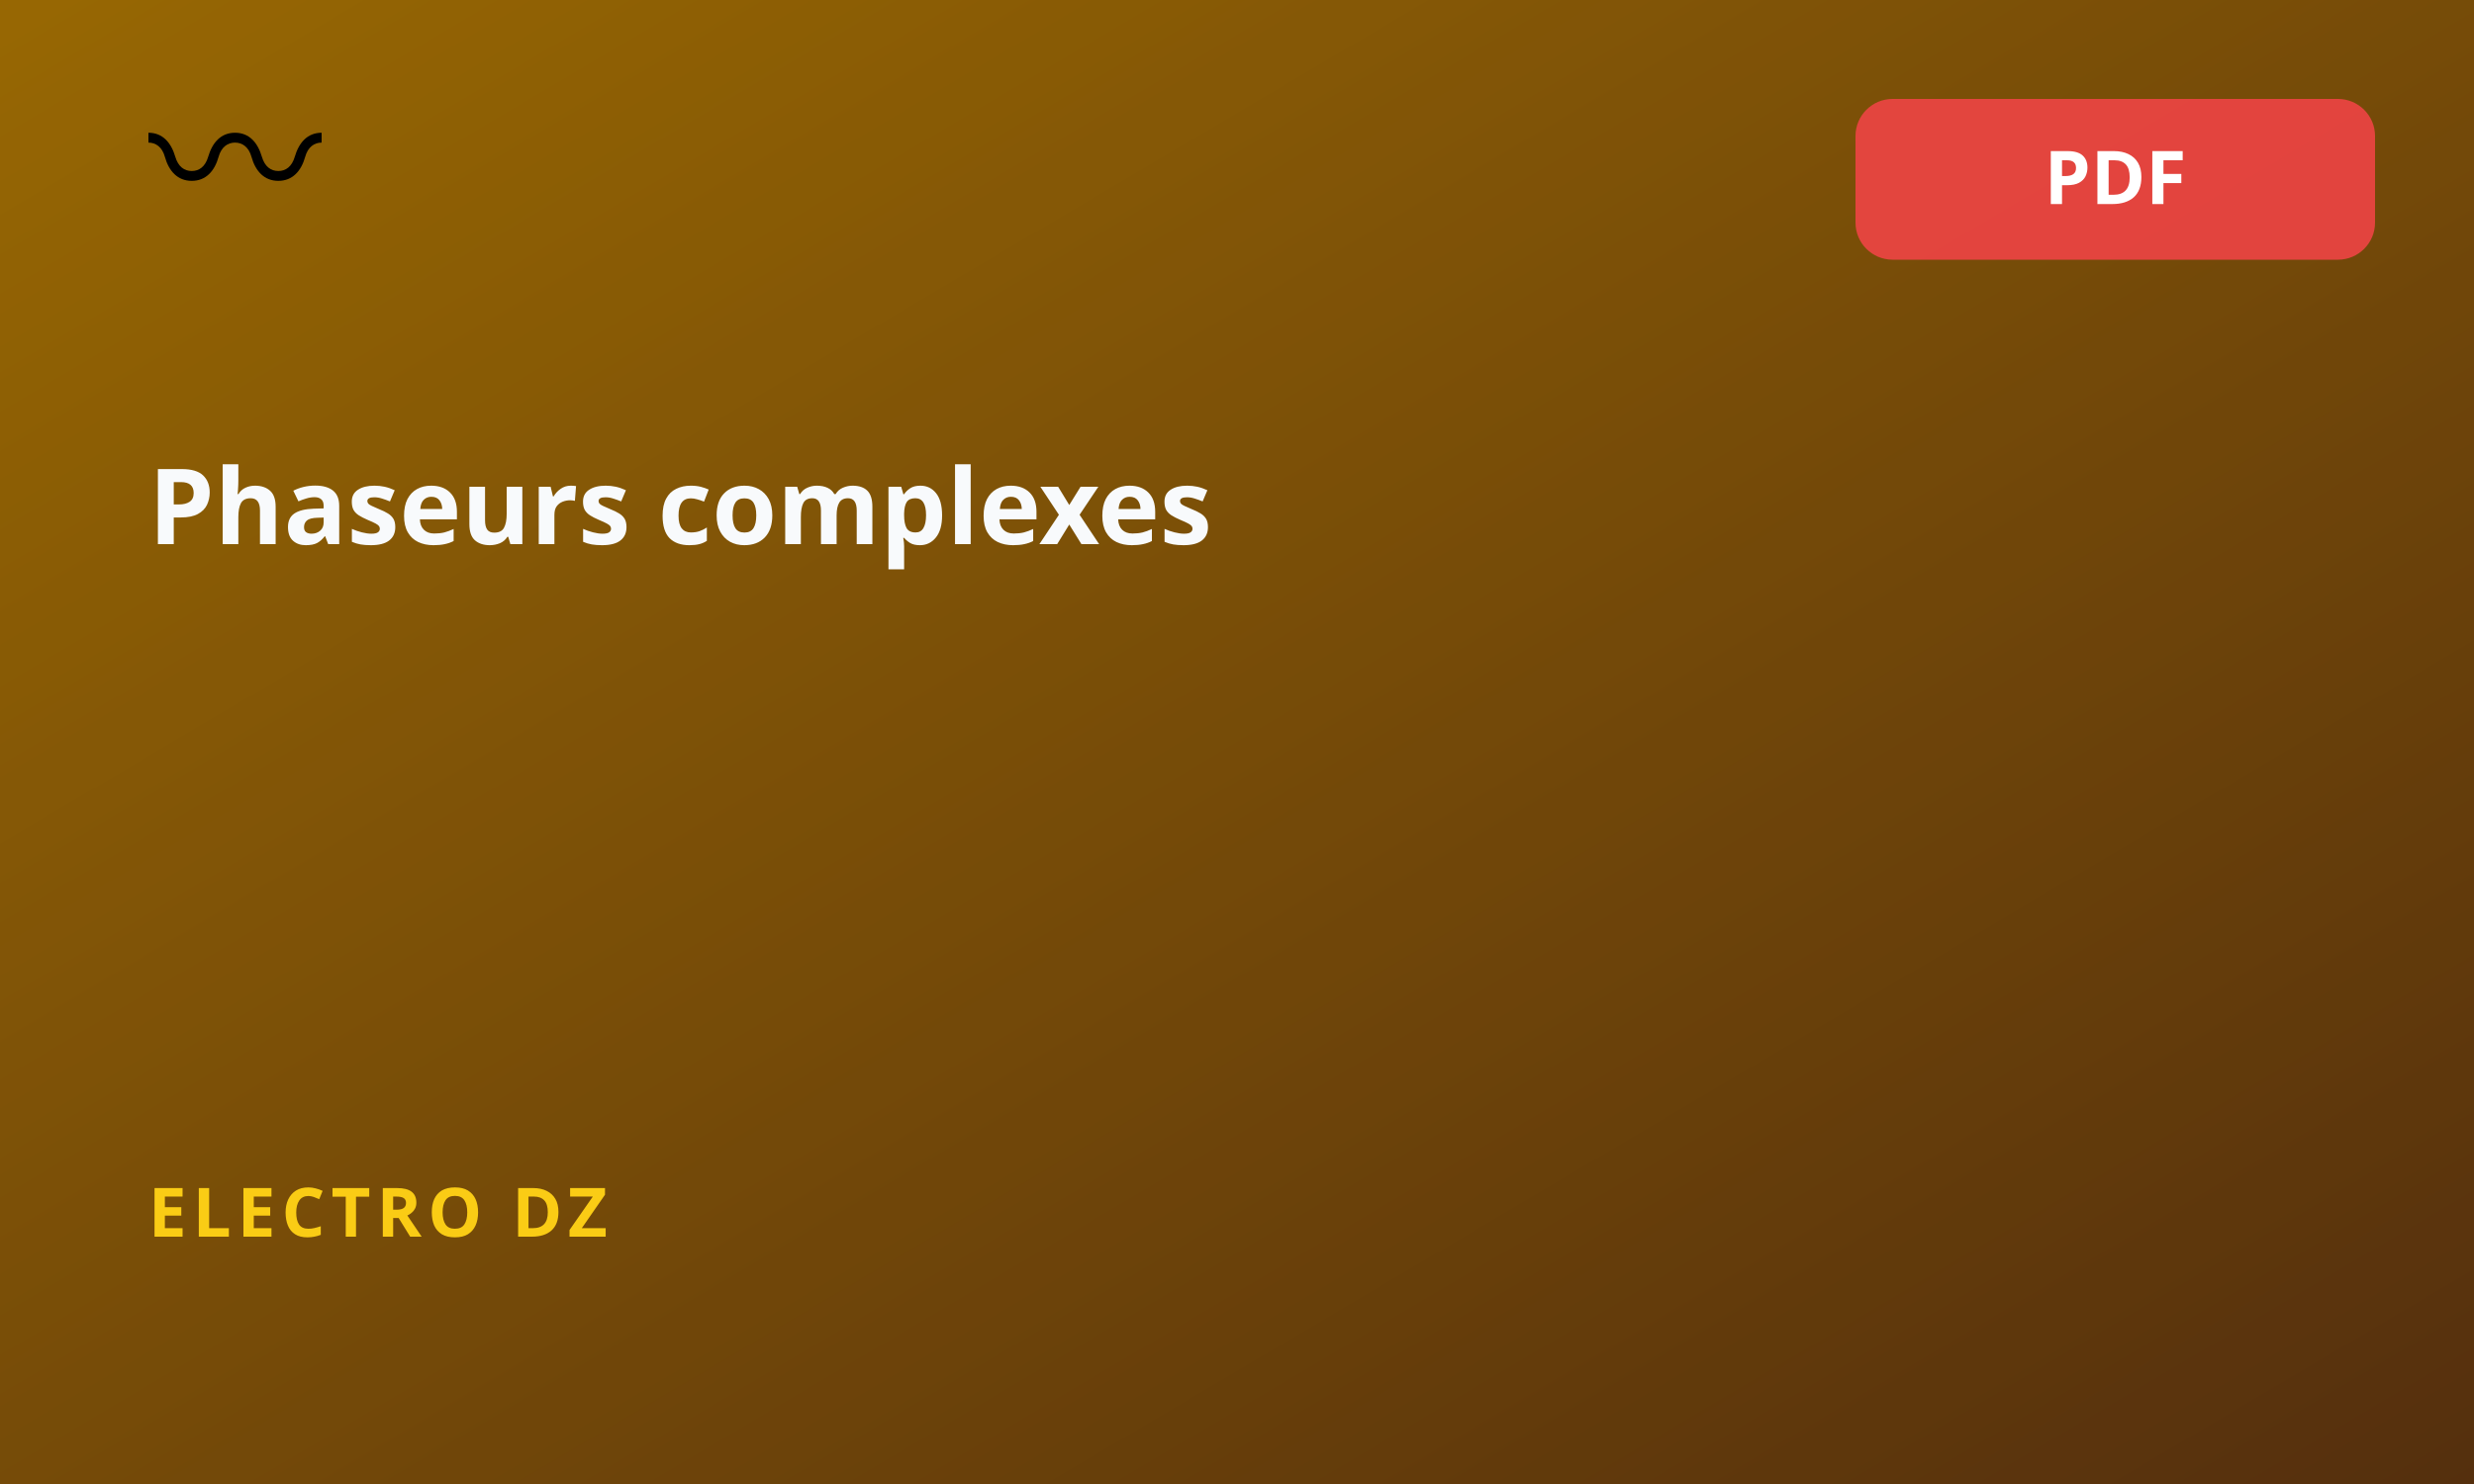
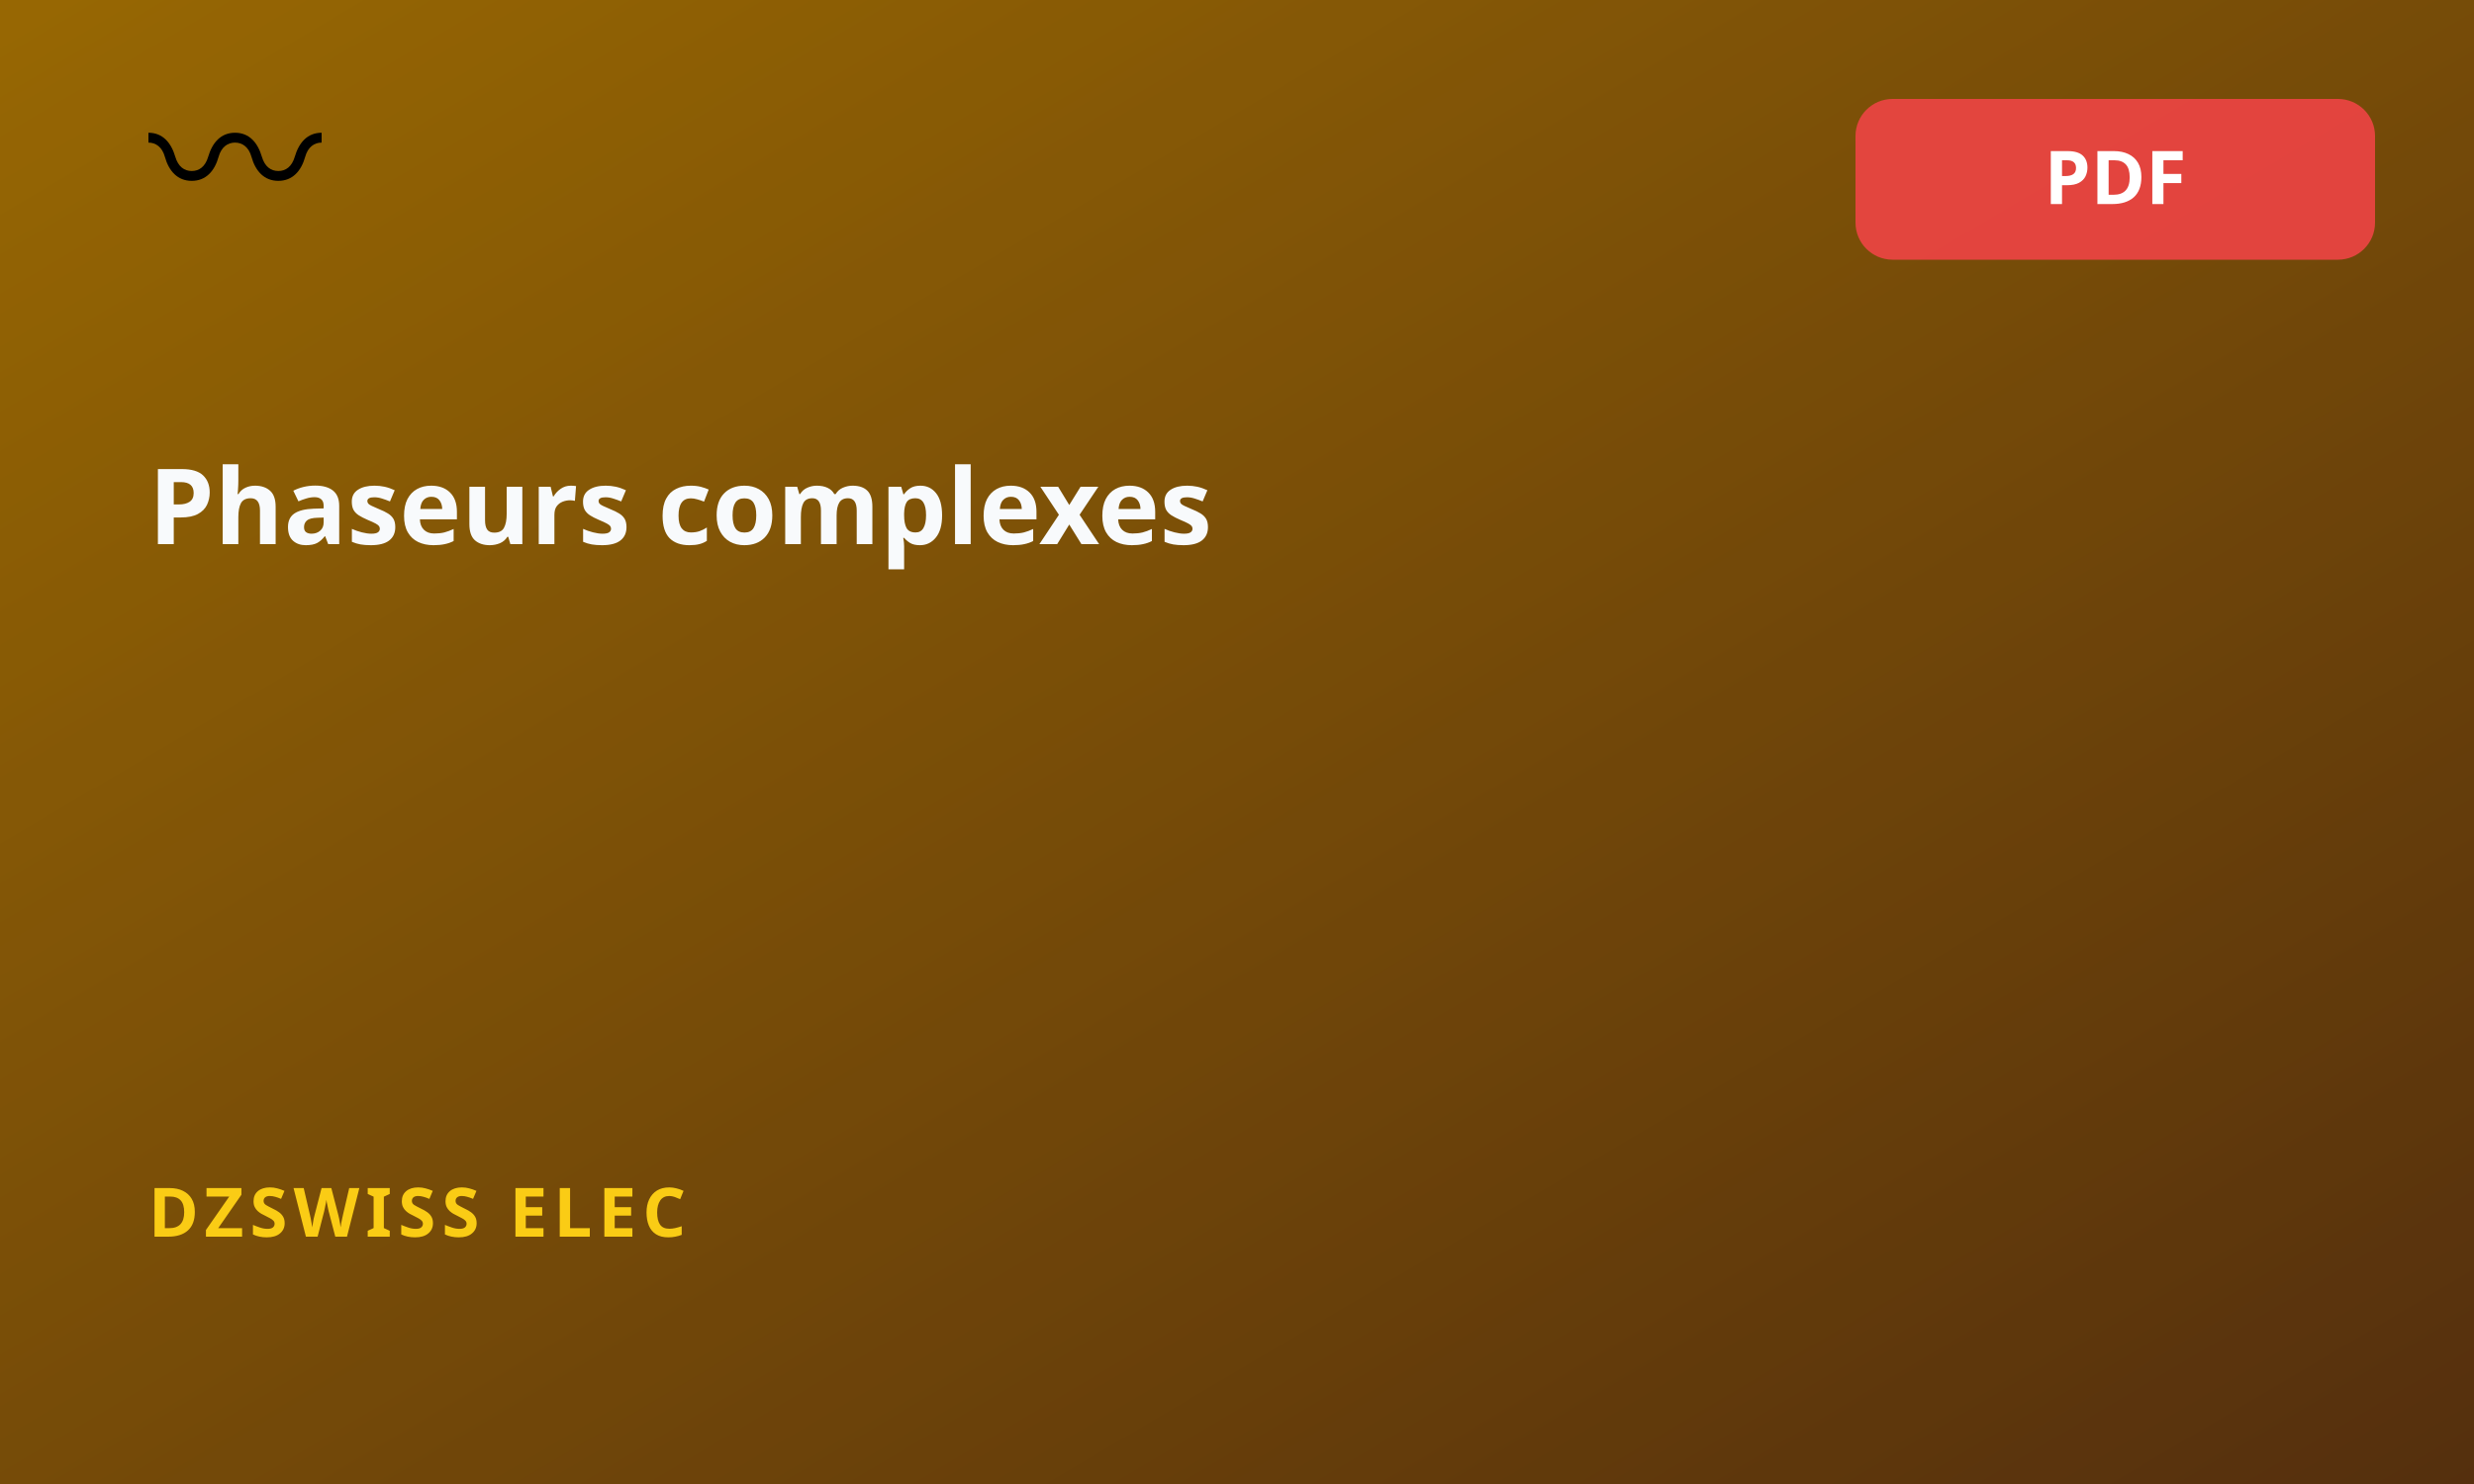
<svg xmlns="http://www.w3.org/2000/svg" width="400" height="240" viewBox="0 0 400 240" role="img" dir="ltr">
  <defs>
    <linearGradient id="g" x1="0%" y1="0%" x2="100%" y2="100%">
      <stop offset="0%" stop-color="#ca8a04" />
      <stop offset="100%" stop-color="#713f12" />
    </linearGradient>
  </defs>
  <rect width="400" height="240" fill="url(#g)" />
  <rect width="400" height="240" fill="rgba(0,0,0,0.25)" />
  <text x="24" y="36" font-size="28" text-anchor="start">〰️</text>
  <text x="24" y="88" fill="#f8fafc" font-family="'Segoe UI',system-ui,sans-serif" font-size="17" font-weight="700" text-anchor="start">
    <tspan x="24" dy="0" text-anchor="start">Phaseurs complexes</tspan>
  </text>
-   <text x="24" y="200" fill="#facc15" font-family="'Segoe UI',system-ui,sans-serif" font-size="11" font-weight="700" letter-spacing="1" text-anchor="start">ELECTRO DZ</text>
+   <text x="24" y="200" fill="#facc15" font-family="'Segoe UI',system-ui,sans-serif" font-size="11" font-weight="700" letter-spacing="1" text-anchor="start">DZSWISS ELEC</text>
  <rect x="300" y="16" width="84" height="26" rx="6" fill="rgba(239,68,68,0.9)" />
  <text x="342" y="33" text-anchor="middle" fill="#fff" font-family="'Segoe UI',system-ui,sans-serif" font-size="12" font-weight="800">PDF</text>
</svg>
